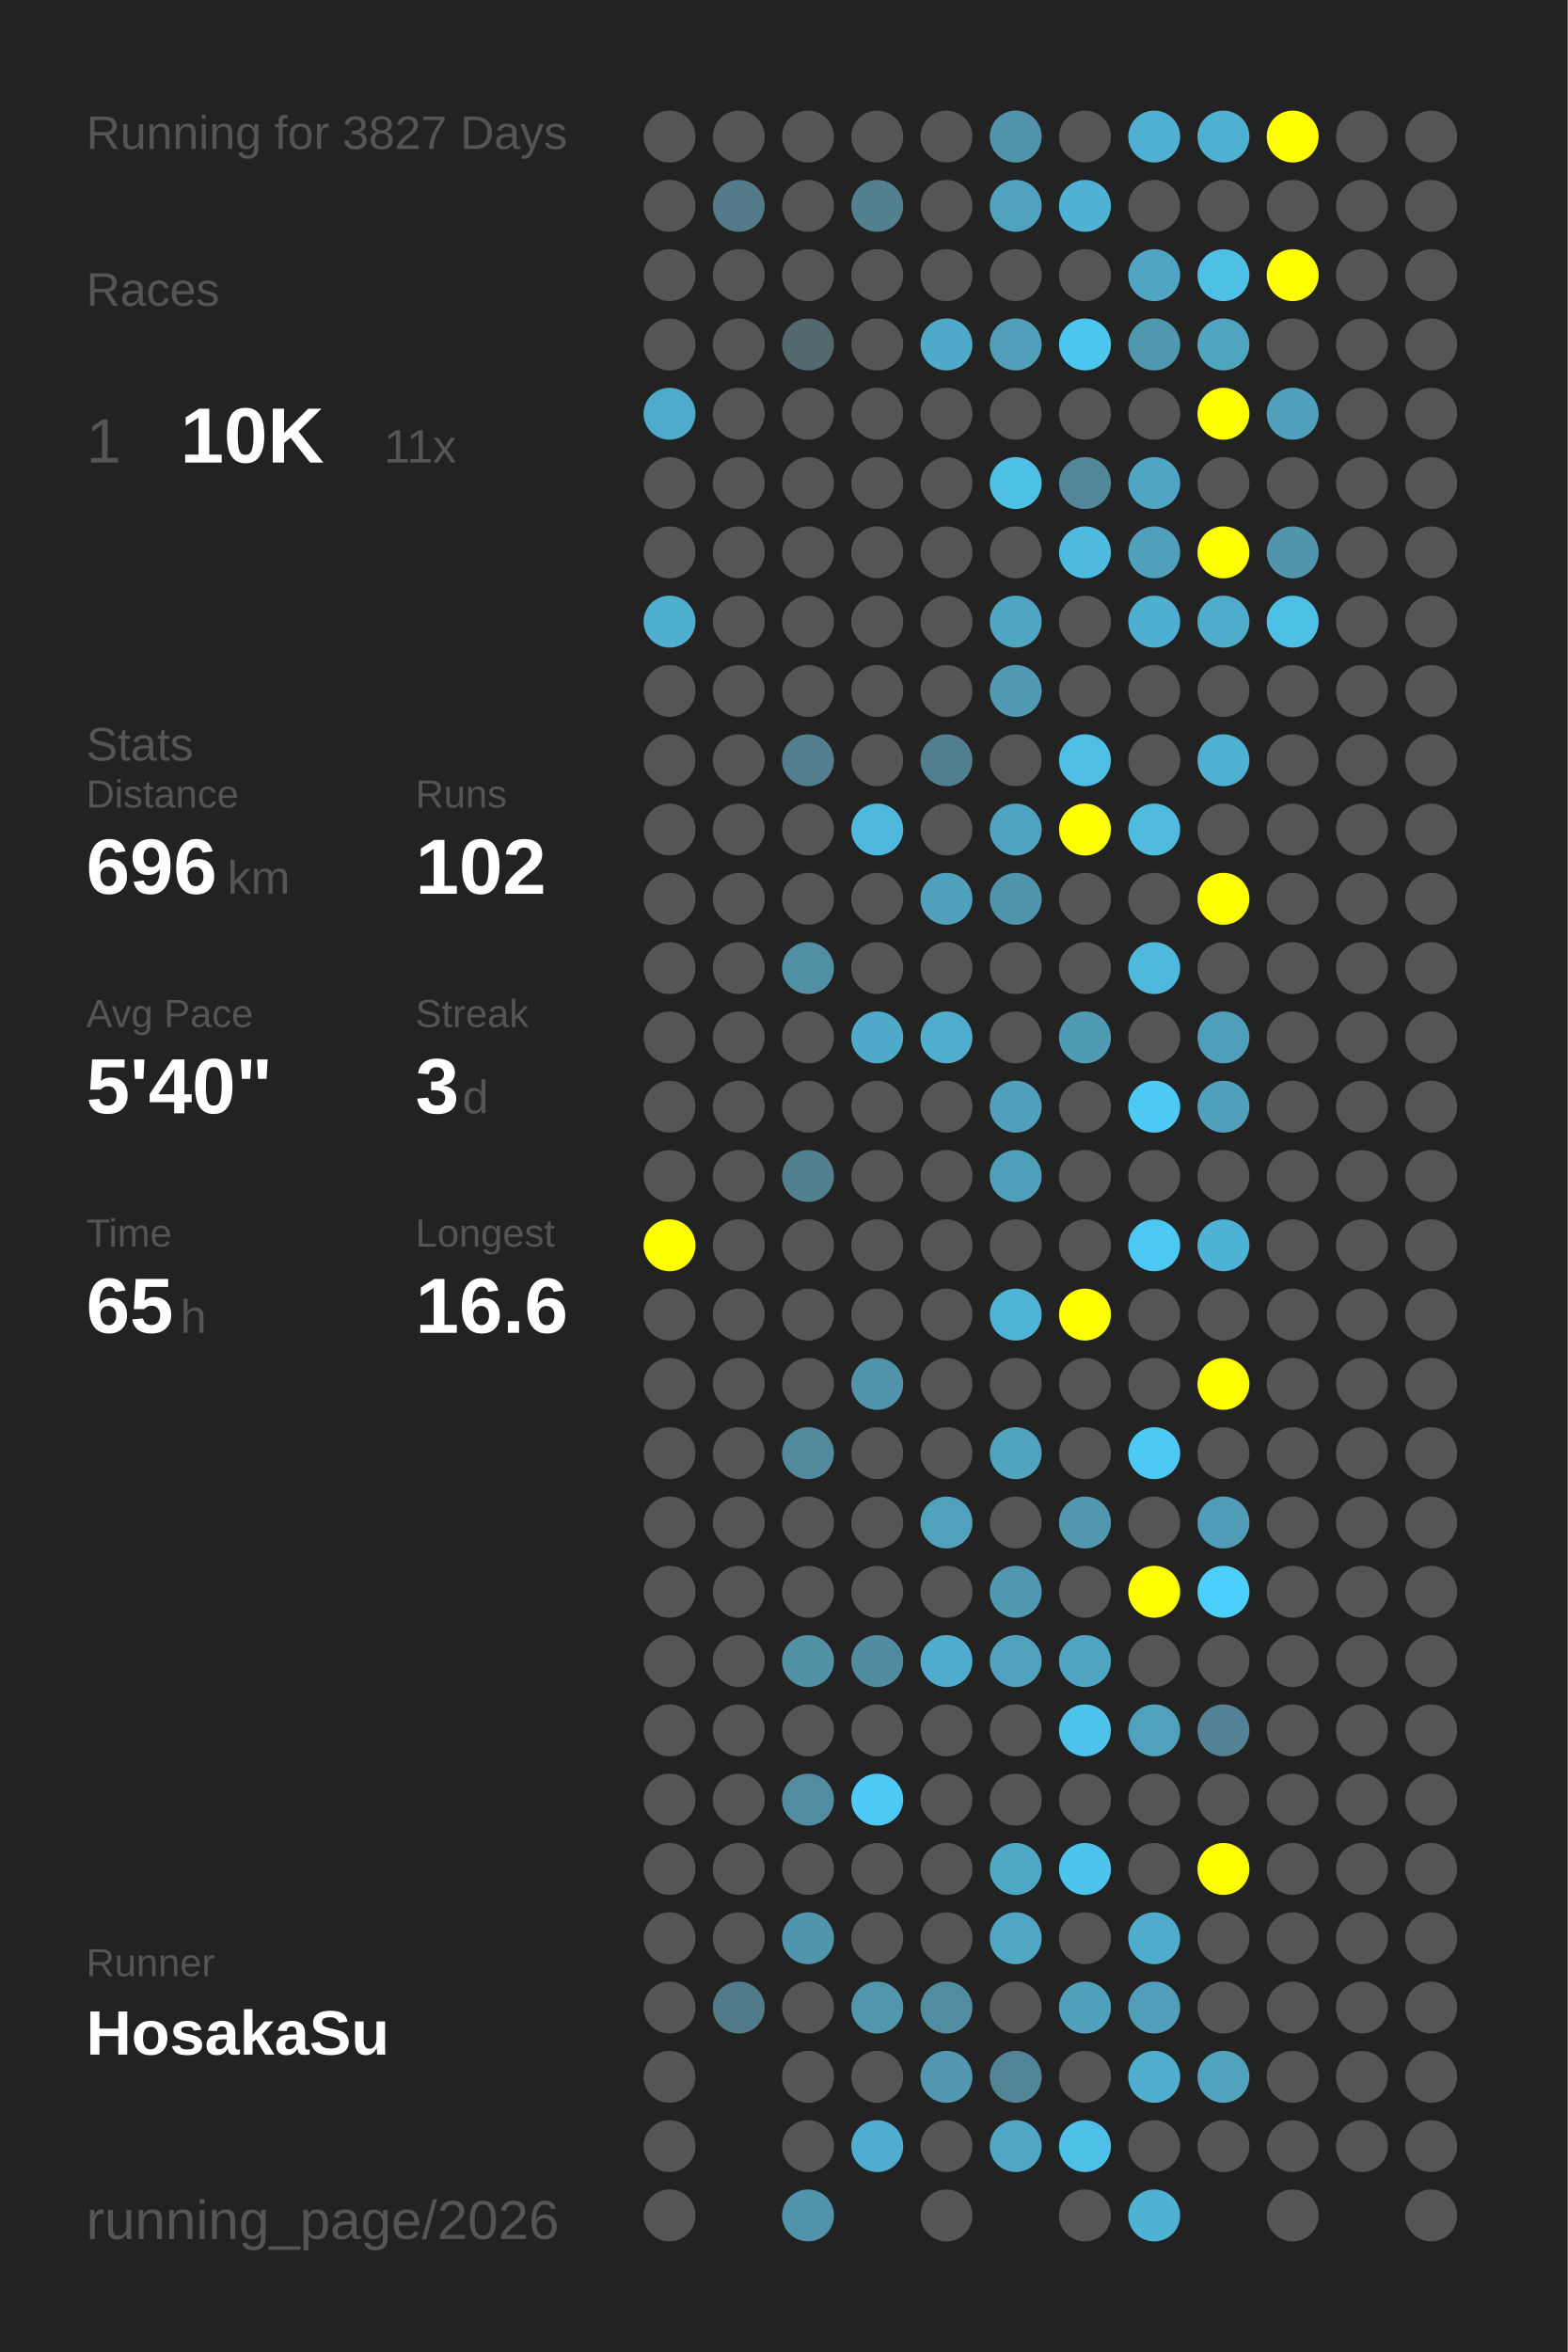
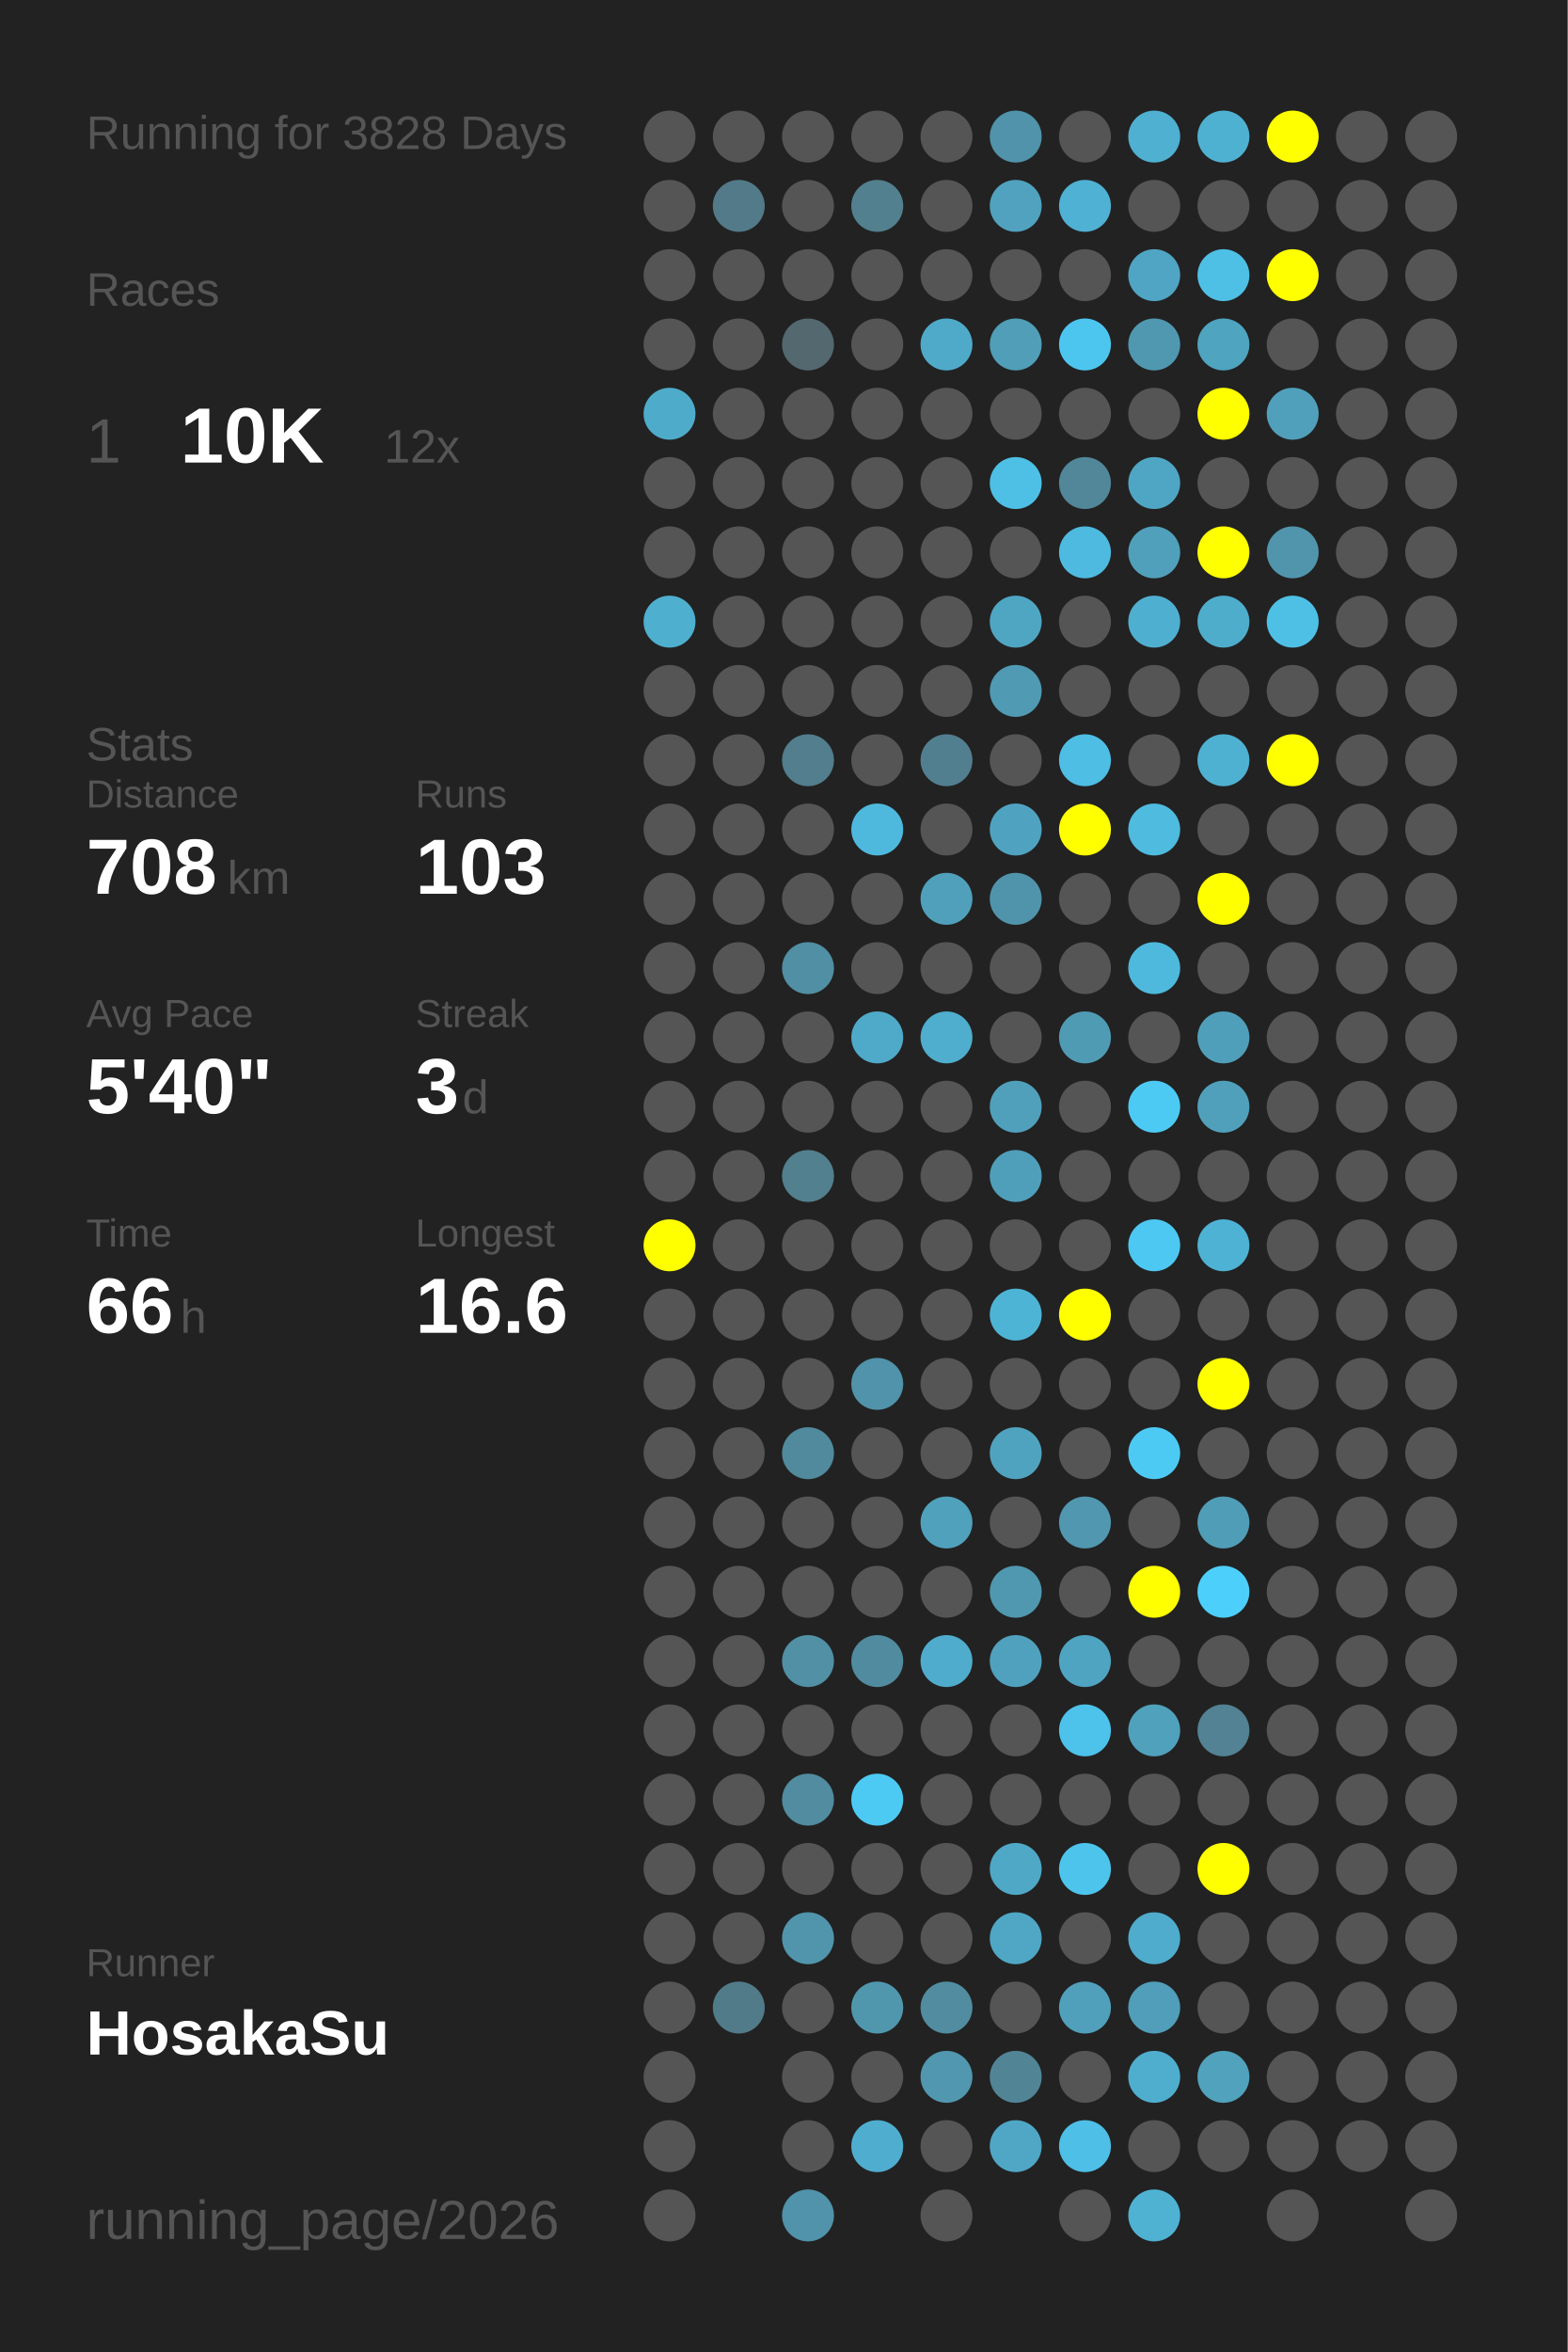
<svg xmlns="http://www.w3.org/2000/svg" baseProfile="full" height="300mm" version="1.1" viewBox="0,0,200,300" width="200mm">
  <defs />
  <rect fill="#222222" height="300" width="200" x="0" y="0" />
-   <text fill="#555555" style="font-size:6px; font-family:Arial;" x="11" y="19">Running for 3827 Days</text>
+   <text fill="#555555" style="font-size:6px; font-family:Arial;" x="11" y="19">Running for 3828 Days</text>
  <text fill="#555555" style="font-size:6px; font-family:Arial;" x="11" y="39">Races</text>
  <text fill="#555555" style="font-size:8px; font-family:Arial;" x="11" y="59">1</text>
  <text fill="#FFFFFF" style="font-size:10px; font-family:Arial; font-weight:bold;" x="23" y="59">10K</text>
-   <text fill="#555555" style="font-size:6px; font-family:Arial;" x="49" y="59">11x</text>
+   <text fill="#555555" style="font-size:6px; font-family:Arial;" x="49" y="59">12x</text>
  <text fill="#555555" style="font-size:6px; font-family:Arial;" x="11" y="97">Stats</text>
  <text fill="#555555" style="font-size:5px; font-family:Arial;" x="11" y="103">Distance</text>
-   <text fill="#FFFFFF" style="font-size:10px; font-family:Arial; font-weight:bold;" x="11" y="114">696</text>
+   <text fill="#FFFFFF" style="font-size:10px; font-family:Arial; font-weight:bold;" x="11" y="114">708</text>
  <text fill="#555555" style="font-size:6px; font-family:Arial;" x="29" y="114">km</text>
  <text fill="#555555" style="font-size:5px; font-family:Arial;" x="53" y="103">Runs</text>
-   <text fill="#FFFFFF" style="font-size:10px; font-family:Arial; font-weight:bold;" x="53" y="114">102</text>
+   <text fill="#FFFFFF" style="font-size:10px; font-family:Arial; font-weight:bold;" x="53" y="114">103</text>
  <text fill="#555555" style="font-size:5px; font-family:Arial;" x="11" y="131">Avg Pace</text>
  <text fill="#FFFFFF" style="font-size:10px; font-family:Arial; font-weight:bold;" x="11" y="142">5'40"</text>
  <text fill="#555555" style="font-size:5px; font-family:Arial;" x="53" y="131">Streak</text>
  <text fill="#FFFFFF" style="font-size:10px; font-family:Arial; font-weight:bold;" x="53" y="142">3</text>
  <text fill="#555555" style="font-size:6px; font-family:Arial;" x="59" y="142">d</text>
  <text fill="#555555" style="font-size:5px; font-family:Arial;" x="11" y="159">Time</text>
-   <text fill="#FFFFFF" style="font-size:10px; font-family:Arial; font-weight:bold;" x="11" y="170">65</text>
+   <text fill="#FFFFFF" style="font-size:10px; font-family:Arial; font-weight:bold;" x="11" y="170">66</text>
  <text fill="#555555" style="font-size:6px; font-family:Arial;" x="23" y="170">h</text>
  <text fill="#555555" style="font-size:5px; font-family:Arial;" x="53" y="159">Longest</text>
  <text fill="#FFFFFF" style="font-size:10px; font-family:Arial; font-weight:bold;" x="53" y="170">16.6</text>
  <text fill="#555555" style="font-size:5px; font-family:Arial;" x="11" y="252.065">Runner</text>
  <text fill="#FFFFFF" style="font-size:8px; font-family:Arial; font-weight:bold;" x="11" y="262.065">HosakaSu</text>
  <text fill="#555555" style="font-size:7px; font-family:Arial;" x="11" y="285.581">running_page/2026</text>
  <circle cx="85.417" cy="17.419" fill="#555555" r="3.312" />
  <circle cx="85.417" cy="26.258" fill="#555555" r="3.312" />
  <circle cx="85.417" cy="35.097" fill="#555555" r="3.312" />
  <circle cx="85.417" cy="43.935" fill="#555555" r="3.312" />
  <circle cx="85.417" cy="52.774" fill="#4fabca" r="3.312" />
  <circle cx="85.417" cy="61.613" fill="#555555" r="3.312" />
  <circle cx="85.417" cy="70.452" fill="#555555" r="3.312" />
  <circle cx="85.417" cy="79.29" fill="#4fafcf" r="3.312" />
  <circle cx="85.417" cy="88.129" fill="#555555" r="3.312" />
  <circle cx="85.417" cy="96.968" fill="#555555" r="3.312" />
  <circle cx="85.417" cy="105.806" fill="#555555" r="3.312" />
  <circle cx="85.417" cy="114.645" fill="#555555" r="3.312" />
  <circle cx="85.417" cy="123.484" fill="#555555" r="3.312" />
  <circle cx="85.417" cy="132.323" fill="#555555" r="3.312" />
  <circle cx="85.417" cy="141.161" fill="#555555" r="3.312" />
  <circle cx="85.417" cy="150" fill="#555555" r="3.312" />
  <circle cx="85.417" cy="158.839" fill="#FFFF00" r="3.312" />
  <circle cx="85.417" cy="167.677" fill="#555555" r="3.312" />
  <circle cx="85.417" cy="176.516" fill="#555555" r="3.312" />
  <circle cx="85.417" cy="185.355" fill="#555555" r="3.312" />
  <circle cx="85.417" cy="194.194" fill="#555555" r="3.312" />
  <circle cx="85.417" cy="203.032" fill="#555555" r="3.312" />
  <circle cx="85.417" cy="211.871" fill="#555555" r="3.312" />
  <circle cx="85.417" cy="220.71" fill="#555555" r="3.312" />
  <circle cx="85.417" cy="229.548" fill="#555555" r="3.312" />
  <circle cx="85.417" cy="238.387" fill="#555555" r="3.312" />
  <circle cx="85.417" cy="247.226" fill="#555555" r="3.312" />
  <circle cx="85.417" cy="256.065" fill="#555555" r="3.312" />
  <circle cx="85.417" cy="264.903" fill="#555555" r="3.312" />
  <circle cx="85.417" cy="273.742" fill="#555555" r="3.312" />
  <circle cx="85.417" cy="282.581" fill="#555555" r="3.312" />
  <circle cx="94.25" cy="17.419" fill="#555555" r="3.312" />
  <circle cx="94.25" cy="26.258" fill="#527a88" r="3.312" />
  <circle cx="94.25" cy="35.097" fill="#555555" r="3.312" />
  <circle cx="94.25" cy="43.935" fill="#555555" r="3.312" />
  <circle cx="94.25" cy="52.774" fill="#555555" r="3.312" />
  <circle cx="94.25" cy="61.613" fill="#555555" r="3.312" />
  <circle cx="94.25" cy="70.452" fill="#555555" r="3.312" />
  <circle cx="94.25" cy="79.29" fill="#555555" r="3.312" />
  <circle cx="94.25" cy="88.129" fill="#555555" r="3.312" />
  <circle cx="94.25" cy="96.968" fill="#555555" r="3.312" />
  <circle cx="94.25" cy="105.806" fill="#555555" r="3.312" />
  <circle cx="94.25" cy="114.645" fill="#555555" r="3.312" />
  <circle cx="94.25" cy="123.484" fill="#555555" r="3.312" />
  <circle cx="94.25" cy="132.323" fill="#555555" r="3.312" />
  <circle cx="94.25" cy="141.161" fill="#555555" r="3.312" />
  <circle cx="94.25" cy="150" fill="#555555" r="3.312" />
  <circle cx="94.25" cy="158.839" fill="#555555" r="3.312" />
  <circle cx="94.25" cy="167.677" fill="#555555" r="3.312" />
  <circle cx="94.25" cy="176.516" fill="#555555" r="3.312" />
  <circle cx="94.25" cy="185.355" fill="#555555" r="3.312" />
  <circle cx="94.25" cy="194.194" fill="#555555" r="3.312" />
  <circle cx="94.25" cy="203.032" fill="#555555" r="3.312" />
  <circle cx="94.25" cy="211.871" fill="#555555" r="3.312" />
  <circle cx="94.25" cy="220.71" fill="#555555" r="3.312" />
  <circle cx="94.25" cy="229.548" fill="#555555" r="3.312" />
  <circle cx="94.25" cy="238.387" fill="#555555" r="3.312" />
  <circle cx="94.25" cy="247.226" fill="#555555" r="3.312" />
  <circle cx="94.25" cy="256.065" fill="#527b89" r="3.312" />
  <circle cx="103.083" cy="17.419" fill="#555555" r="3.312" />
  <circle cx="103.083" cy="26.258" fill="#555555" r="3.312" />
  <circle cx="103.083" cy="35.097" fill="#555555" r="3.312" />
  <circle cx="103.083" cy="43.935" fill="#53686f" r="3.312" />
  <circle cx="103.083" cy="52.774" fill="#555555" r="3.312" />
  <circle cx="103.083" cy="61.613" fill="#555555" r="3.312" />
  <circle cx="103.083" cy="70.452" fill="#555555" r="3.312" />
  <circle cx="103.083" cy="79.29" fill="#555555" r="3.312" />
  <circle cx="103.083" cy="88.129" fill="#555555" r="3.312" />
  <circle cx="103.083" cy="96.968" fill="#527e8d" r="3.312" />
  <circle cx="103.083" cy="105.806" fill="#555555" r="3.312" />
  <circle cx="103.083" cy="114.645" fill="#555555" r="3.312" />
  <circle cx="103.083" cy="123.484" fill="#518fa4" r="3.312" />
  <circle cx="103.083" cy="132.323" fill="#555555" r="3.312" />
  <circle cx="103.083" cy="141.161" fill="#555555" r="3.312" />
  <circle cx="103.083" cy="150" fill="#52808f" r="3.312" />
  <circle cx="103.083" cy="158.839" fill="#555555" r="3.312" />
  <circle cx="103.083" cy="167.677" fill="#555555" r="3.312" />
  <circle cx="103.083" cy="176.516" fill="#555555" r="3.312" />
  <circle cx="103.083" cy="185.355" fill="#518a9d" r="3.312" />
  <circle cx="103.083" cy="194.194" fill="#555555" r="3.312" />
  <circle cx="103.083" cy="203.032" fill="#555555" r="3.312" />
  <circle cx="103.083" cy="211.871" fill="#5190a5" r="3.312" />
  <circle cx="103.083" cy="220.71" fill="#555555" r="3.312" />
  <circle cx="103.083" cy="229.548" fill="#518ca0" r="3.312" />
  <circle cx="103.083" cy="238.387" fill="#555555" r="3.312" />
  <circle cx="103.083" cy="247.226" fill="#5095ac" r="3.312" />
  <circle cx="103.083" cy="256.065" fill="#555555" r="3.312" />
  <circle cx="103.083" cy="264.903" fill="#555555" r="3.312" />
  <circle cx="103.083" cy="273.742" fill="#555555" r="3.312" />
  <circle cx="103.083" cy="282.581" fill="#5093aa" r="3.312" />
  <circle cx="111.917" cy="17.419" fill="#555555" r="3.312" />
  <circle cx="111.917" cy="26.258" fill="#52808f" r="3.312" />
  <circle cx="111.917" cy="35.097" fill="#555555" r="3.312" />
  <circle cx="111.917" cy="43.935" fill="#555555" r="3.312" />
  <circle cx="111.917" cy="52.774" fill="#555555" r="3.312" />
  <circle cx="111.917" cy="61.613" fill="#555555" r="3.312" />
  <circle cx="111.917" cy="70.452" fill="#555555" r="3.312" />
  <circle cx="111.917" cy="79.29" fill="#555555" r="3.312" />
  <circle cx="111.917" cy="88.129" fill="#555555" r="3.312" />
  <circle cx="111.917" cy="96.968" fill="#555555" r="3.312" />
  <circle cx="111.917" cy="105.806" fill="#4eb9dd" r="3.312" />
  <circle cx="111.917" cy="114.645" fill="#555555" r="3.312" />
  <circle cx="111.917" cy="123.484" fill="#555555" r="3.312" />
  <circle cx="111.917" cy="132.323" fill="#4faac9" r="3.312" />
  <circle cx="111.917" cy="141.161" fill="#555555" r="3.312" />
  <circle cx="111.917" cy="150" fill="#555555" r="3.312" />
  <circle cx="111.917" cy="158.839" fill="#555555" r="3.312" />
  <circle cx="111.917" cy="167.677" fill="#555555" r="3.312" />
  <circle cx="111.917" cy="176.516" fill="#5093aa" r="3.312" />
  <circle cx="111.917" cy="185.355" fill="#555555" r="3.312" />
  <circle cx="111.917" cy="194.194" fill="#555555" r="3.312" />
  <circle cx="111.917" cy="203.032" fill="#555555" r="3.312" />
  <circle cx="111.917" cy="211.871" fill="#518b9f" r="3.312" />
  <circle cx="111.917" cy="220.71" fill="#555555" r="3.312" />
  <circle cx="111.917" cy="229.548" fill="#4dcaf4" r="3.312" />
  <circle cx="111.917" cy="238.387" fill="#555555" r="3.312" />
  <circle cx="111.917" cy="247.226" fill="#555555" r="3.312" />
  <circle cx="111.917" cy="256.065" fill="#5097ae" r="3.312" />
  <circle cx="111.917" cy="264.903" fill="#555555" r="3.312" />
  <circle cx="111.917" cy="273.742" fill="#4faecf" r="3.312" />
  <circle cx="120.75" cy="17.419" fill="#555555" r="3.312" />
  <circle cx="120.75" cy="26.258" fill="#555555" r="3.312" />
  <circle cx="120.75" cy="35.097" fill="#555555" r="3.312" />
  <circle cx="120.75" cy="43.935" fill="#4faac9" r="3.312" />
  <circle cx="120.75" cy="52.774" fill="#555555" r="3.312" />
  <circle cx="120.75" cy="61.613" fill="#555555" r="3.312" />
  <circle cx="120.75" cy="70.452" fill="#555555" r="3.312" />
  <circle cx="120.75" cy="79.29" fill="#555555" r="3.312" />
  <circle cx="120.75" cy="88.129" fill="#555555" r="3.312" />
  <circle cx="120.75" cy="96.968" fill="#527f8f" r="3.312" />
  <circle cx="120.75" cy="105.806" fill="#555555" r="3.312" />
  <circle cx="120.75" cy="114.645" fill="#50a0bc" r="3.312" />
  <circle cx="120.75" cy="123.484" fill="#555555" r="3.312" />
  <circle cx="120.75" cy="132.323" fill="#4fadcd" r="3.312" />
  <circle cx="120.75" cy="141.161" fill="#555555" r="3.312" />
  <circle cx="120.75" cy="150" fill="#555555" r="3.312" />
  <circle cx="120.75" cy="158.839" fill="#555555" r="3.312" />
  <circle cx="120.75" cy="167.677" fill="#555555" r="3.312" />
  <circle cx="120.75" cy="176.516" fill="#555555" r="3.312" />
  <circle cx="120.75" cy="185.355" fill="#555555" r="3.312" />
  <circle cx="120.75" cy="194.194" fill="#50a1bc" r="3.312" />
  <circle cx="120.75" cy="203.032" fill="#555555" r="3.312" />
  <circle cx="120.75" cy="211.871" fill="#4faccc" r="3.312" />
  <circle cx="120.75" cy="220.71" fill="#555555" r="3.312" />
  <circle cx="120.75" cy="229.548" fill="#555555" r="3.312" />
  <circle cx="120.75" cy="238.387" fill="#555555" r="3.312" />
  <circle cx="120.75" cy="247.226" fill="#555555" r="3.312" />
  <circle cx="120.75" cy="256.065" fill="#518ca0" r="3.312" />
  <circle cx="120.75" cy="264.903" fill="#5097af" r="3.312" />
  <circle cx="120.75" cy="273.742" fill="#555555" r="3.312" />
  <circle cx="120.75" cy="282.581" fill="#555555" r="3.312" />
  <circle cx="129.583" cy="17.419" fill="#5093aa" r="3.312" />
  <circle cx="129.583" cy="26.258" fill="#50a2be" r="3.312" />
  <circle cx="129.583" cy="35.097" fill="#555555" r="3.312" />
  <circle cx="129.583" cy="43.935" fill="#509eb8" r="3.312" />
  <circle cx="129.583" cy="52.774" fill="#555555" r="3.312" />
  <circle cx="129.583" cy="61.613" fill="#4ec0e6" r="3.312" />
  <circle cx="129.583" cy="70.452" fill="#555555" r="3.312" />
  <circle cx="129.583" cy="79.29" fill="#4fa6c3" r="3.312" />
  <circle cx="129.583" cy="88.129" fill="#509ab3" r="3.312" />
  <circle cx="129.583" cy="96.968" fill="#555555" r="3.312" />
  <circle cx="129.583" cy="105.806" fill="#4fa3c0" r="3.312" />
  <circle cx="129.583" cy="114.645" fill="#5094ab" r="3.312" />
  <circle cx="129.583" cy="123.484" fill="#555555" r="3.312" />
  <circle cx="129.583" cy="132.323" fill="#555555" r="3.312" />
  <circle cx="129.583" cy="141.161" fill="#50a0bc" r="3.312" />
  <circle cx="129.583" cy="150" fill="#509fba" r="3.312" />
  <circle cx="129.583" cy="158.839" fill="#555555" r="3.312" />
  <circle cx="129.583" cy="167.677" fill="#4eb4d6" r="3.312" />
  <circle cx="129.583" cy="176.516" fill="#555555" r="3.312" />
  <circle cx="129.583" cy="185.355" fill="#50a3bf" r="3.312" />
  <circle cx="129.583" cy="194.194" fill="#555555" r="3.312" />
  <circle cx="129.583" cy="203.032" fill="#5098b0" r="3.312" />
  <circle cx="129.583" cy="211.871" fill="#50a1bd" r="3.312" />
  <circle cx="129.583" cy="220.71" fill="#555555" r="3.312" />
  <circle cx="129.583" cy="229.548" fill="#555555" r="3.312" />
  <circle cx="129.583" cy="238.387" fill="#4fa8c6" r="3.312" />
  <circle cx="129.583" cy="247.226" fill="#4fa7c5" r="3.312" />
  <circle cx="129.583" cy="256.065" fill="#555555" r="3.312" />
  <circle cx="129.583" cy="264.903" fill="#518596" r="3.312" />
  <circle cx="129.583" cy="273.742" fill="#4fa7c5" r="3.312" />
  <circle cx="138.417" cy="17.419" fill="#555555" r="3.312" />
  <circle cx="138.417" cy="26.258" fill="#4fb1d3" r="3.312" />
  <circle cx="138.417" cy="35.097" fill="#555555" r="3.312" />
  <circle cx="138.417" cy="43.935" fill="#4dc6ef" r="3.312" />
  <circle cx="138.417" cy="52.774" fill="#555555" r="3.312" />
  <circle cx="138.417" cy="61.613" fill="#518799" r="3.312" />
  <circle cx="138.417" cy="70.452" fill="#4ebadf" r="3.312" />
  <circle cx="138.417" cy="79.29" fill="#555555" r="3.312" />
  <circle cx="138.417" cy="88.129" fill="#555555" r="3.312" />
  <circle cx="138.417" cy="96.968" fill="#4ebee4" r="3.312" />
  <circle cx="138.417" cy="105.806" fill="#FFFF00" r="3.312" />
  <circle cx="138.417" cy="114.645" fill="#555555" r="3.312" />
  <circle cx="138.417" cy="123.484" fill="#555555" r="3.312" />
  <circle cx="138.417" cy="132.323" fill="#509bb4" r="3.312" />
  <circle cx="138.417" cy="141.161" fill="#555555" r="3.312" />
  <circle cx="138.417" cy="150" fill="#555555" r="3.312" />
  <circle cx="138.417" cy="158.839" fill="#555555" r="3.312" />
  <circle cx="138.417" cy="167.677" fill="#FFFF00" r="3.312" />
  <circle cx="138.417" cy="176.516" fill="#555555" r="3.312" />
  <circle cx="138.417" cy="185.355" fill="#555555" r="3.312" />
  <circle cx="138.417" cy="194.194" fill="#5097af" r="3.312" />
  <circle cx="138.417" cy="203.032" fill="#555555" r="3.312" />
  <circle cx="138.417" cy="211.871" fill="#4fa4c1" r="3.312" />
  <circle cx="138.417" cy="220.71" fill="#4dc2ea" r="3.312" />
  <circle cx="138.417" cy="229.548" fill="#555555" r="3.312" />
  <circle cx="138.417" cy="238.387" fill="#4dc4ec" r="3.312" />
  <circle cx="138.417" cy="247.226" fill="#555555" r="3.312" />
  <circle cx="138.417" cy="256.065" fill="#50a0bb" r="3.312" />
  <circle cx="138.417" cy="264.903" fill="#555555" r="3.312" />
  <circle cx="138.417" cy="273.742" fill="#4ebfe6" r="3.312" />
  <circle cx="138.417" cy="282.581" fill="#555555" r="3.312" />
  <circle cx="147.25" cy="17.419" fill="#4fb0d1" r="3.312" />
  <circle cx="147.25" cy="26.258" fill="#555555" r="3.312" />
  <circle cx="147.25" cy="35.097" fill="#4fa5c3" r="3.312" />
  <circle cx="147.25" cy="43.935" fill="#5098b0" r="3.312" />
  <circle cx="147.25" cy="52.774" fill="#555555" r="3.312" />
  <circle cx="147.25" cy="61.613" fill="#4fa6c4" r="3.312" />
  <circle cx="147.25" cy="70.452" fill="#50a0bb" r="3.312" />
  <circle cx="147.25" cy="79.29" fill="#4fafd0" r="3.312" />
  <circle cx="147.25" cy="88.129" fill="#555555" r="3.312" />
  <circle cx="147.25" cy="96.968" fill="#555555" r="3.312" />
  <circle cx="147.25" cy="105.806" fill="#4ebbdf" r="3.312" />
  <circle cx="147.25" cy="114.645" fill="#555555" r="3.312" />
  <circle cx="147.25" cy="123.484" fill="#4eb9dd" r="3.312" />
  <circle cx="147.25" cy="132.323" fill="#555555" r="3.312" />
  <circle cx="147.25" cy="141.161" fill="#4dcaf4" r="3.312" />
  <circle cx="147.25" cy="150" fill="#555555" r="3.312" />
  <circle cx="147.25" cy="158.839" fill="#4dc8f2" r="3.312" />
  <circle cx="147.25" cy="167.677" fill="#555555" r="3.312" />
  <circle cx="147.25" cy="176.516" fill="#555555" r="3.312" />
  <circle cx="147.25" cy="185.355" fill="#4dcaf4" r="3.312" />
  <circle cx="147.25" cy="194.194" fill="#555555" r="3.312" />
  <circle cx="147.25" cy="203.032" fill="#FFFF00" r="3.312" />
  <circle cx="147.25" cy="211.871" fill="#555555" r="3.312" />
  <circle cx="147.25" cy="220.71" fill="#50a1bc" r="3.312" />
  <circle cx="147.25" cy="229.548" fill="#555555" r="3.312" />
  <circle cx="147.25" cy="238.387" fill="#555555" r="3.312" />
  <circle cx="147.25" cy="247.226" fill="#4faccc" r="3.312" />
  <circle cx="147.25" cy="256.065" fill="#509eb9" r="3.312" />
  <circle cx="147.25" cy="264.903" fill="#4faece" r="3.312" />
  <circle cx="147.25" cy="273.742" fill="#555555" r="3.312" />
  <circle cx="147.25" cy="282.581" fill="#4fb2d3" r="3.312" />
  <circle cx="156.083" cy="17.419" fill="#4fb1d2" r="3.312" />
  <circle cx="156.083" cy="26.258" fill="#555555" r="3.312" />
  <circle cx="156.083" cy="35.097" fill="#4ebfe5" r="3.312" />
  <circle cx="156.083" cy="43.935" fill="#4fa4c0" r="3.312" />
  <circle cx="156.083" cy="52.774" fill="#FFFF00" r="3.312" />
  <circle cx="156.083" cy="61.613" fill="#555555" r="3.312" />
  <circle cx="156.083" cy="70.452" fill="#FFFF00" r="3.312" />
  <circle cx="156.083" cy="79.29" fill="#4fadcc" r="3.312" />
  <circle cx="156.083" cy="88.129" fill="#555555" r="3.312" />
  <circle cx="156.083" cy="96.968" fill="#4fb1d2" r="3.312" />
  <circle cx="156.083" cy="105.806" fill="#555555" r="3.312" />
  <circle cx="156.083" cy="114.645" fill="#FFFF00" r="3.312" />
  <circle cx="156.083" cy="123.484" fill="#555555" r="3.312" />
  <circle cx="156.083" cy="132.323" fill="#509fba" r="3.312" />
  <circle cx="156.083" cy="141.161" fill="#50a0bb" r="3.312" />
  <circle cx="156.083" cy="150" fill="#555555" r="3.312" />
  <circle cx="156.083" cy="158.839" fill="#4eb2d4" r="3.312" />
  <circle cx="156.083" cy="167.677" fill="#555555" r="3.312" />
  <circle cx="156.083" cy="176.516" fill="#FFFF00" r="3.312" />
  <circle cx="156.083" cy="185.355" fill="#555555" r="3.312" />
  <circle cx="156.083" cy="194.194" fill="#509db7" r="3.312" />
  <circle cx="156.083" cy="203.032" fill="#4dcffb" r="3.312" />
  <circle cx="156.083" cy="211.871" fill="#555555" r="3.312" />
  <circle cx="156.083" cy="220.71" fill="#528293" r="3.312" />
  <circle cx="156.083" cy="229.548" fill="#555555" r="3.312" />
  <circle cx="156.083" cy="238.387" fill="#FFFF00" r="3.312" />
  <circle cx="156.083" cy="247.226" fill="#555555" r="3.312" />
  <circle cx="156.083" cy="256.065" fill="#555555" r="3.312" />
  <circle cx="156.083" cy="264.903" fill="#50a2bd" r="3.312" />
  <circle cx="156.083" cy="273.742" fill="#555555" r="3.312" />
  <circle cx="164.917" cy="17.419" fill="#FFFF00" r="3.312" />
  <circle cx="164.917" cy="26.258" fill="#555555" r="3.312" />
  <circle cx="164.917" cy="35.097" fill="#FFFF00" r="3.312" />
  <circle cx="164.917" cy="43.935" fill="#555555" r="3.312" />
  <circle cx="164.917" cy="52.774" fill="#50a0bb" r="3.312" />
  <circle cx="164.917" cy="61.613" fill="#555555" r="3.312" />
  <circle cx="164.917" cy="70.452" fill="#5095ac" r="3.312" />
  <circle cx="164.917" cy="79.29" fill="#4ec0e6" r="3.312" />
  <circle cx="164.917" cy="88.129" fill="#555555" r="3.312" />
-   <circle cx="164.917" cy="96.968" fill="#555555" r="3.312" />
+   <circle cx="164.917" cy="96.968" fill="#FFFF00" r="3.312" />
  <circle cx="164.917" cy="105.806" fill="#555555" r="3.312" />
  <circle cx="164.917" cy="114.645" fill="#555555" r="3.312" />
  <circle cx="164.917" cy="123.484" fill="#555555" r="3.312" />
  <circle cx="164.917" cy="132.323" fill="#555555" r="3.312" />
  <circle cx="164.917" cy="141.161" fill="#555555" r="3.312" />
  <circle cx="164.917" cy="150" fill="#555555" r="3.312" />
  <circle cx="164.917" cy="158.839" fill="#555555" r="3.312" />
  <circle cx="164.917" cy="167.677" fill="#555555" r="3.312" />
  <circle cx="164.917" cy="176.516" fill="#555555" r="3.312" />
  <circle cx="164.917" cy="185.355" fill="#555555" r="3.312" />
  <circle cx="164.917" cy="194.194" fill="#555555" r="3.312" />
  <circle cx="164.917" cy="203.032" fill="#555555" r="3.312" />
  <circle cx="164.917" cy="211.871" fill="#555555" r="3.312" />
  <circle cx="164.917" cy="220.71" fill="#555555" r="3.312" />
  <circle cx="164.917" cy="229.548" fill="#555555" r="3.312" />
  <circle cx="164.917" cy="238.387" fill="#555555" r="3.312" />
  <circle cx="164.917" cy="247.226" fill="#555555" r="3.312" />
  <circle cx="164.917" cy="256.065" fill="#555555" r="3.312" />
  <circle cx="164.917" cy="264.903" fill="#555555" r="3.312" />
  <circle cx="164.917" cy="273.742" fill="#555555" r="3.312" />
  <circle cx="164.917" cy="282.581" fill="#555555" r="3.312" />
  <circle cx="173.75" cy="17.419" fill="#555555" r="3.312" />
  <circle cx="173.75" cy="26.258" fill="#555555" r="3.312" />
  <circle cx="173.75" cy="35.097" fill="#555555" r="3.312" />
  <circle cx="173.75" cy="43.935" fill="#555555" r="3.312" />
  <circle cx="173.75" cy="52.774" fill="#555555" r="3.312" />
  <circle cx="173.75" cy="61.613" fill="#555555" r="3.312" />
  <circle cx="173.75" cy="70.452" fill="#555555" r="3.312" />
  <circle cx="173.75" cy="79.29" fill="#555555" r="3.312" />
  <circle cx="173.75" cy="88.129" fill="#555555" r="3.312" />
  <circle cx="173.75" cy="96.968" fill="#555555" r="3.312" />
  <circle cx="173.75" cy="105.806" fill="#555555" r="3.312" />
  <circle cx="173.75" cy="114.645" fill="#555555" r="3.312" />
  <circle cx="173.75" cy="123.484" fill="#555555" r="3.312" />
  <circle cx="173.75" cy="132.323" fill="#555555" r="3.312" />
  <circle cx="173.75" cy="141.161" fill="#555555" r="3.312" />
  <circle cx="173.75" cy="150" fill="#555555" r="3.312" />
  <circle cx="173.75" cy="158.839" fill="#555555" r="3.312" />
  <circle cx="173.75" cy="167.677" fill="#555555" r="3.312" />
  <circle cx="173.75" cy="176.516" fill="#555555" r="3.312" />
  <circle cx="173.75" cy="185.355" fill="#555555" r="3.312" />
  <circle cx="173.75" cy="194.194" fill="#555555" r="3.312" />
  <circle cx="173.75" cy="203.032" fill="#555555" r="3.312" />
  <circle cx="173.75" cy="211.871" fill="#555555" r="3.312" />
  <circle cx="173.75" cy="220.71" fill="#555555" r="3.312" />
  <circle cx="173.75" cy="229.548" fill="#555555" r="3.312" />
  <circle cx="173.75" cy="238.387" fill="#555555" r="3.312" />
  <circle cx="173.75" cy="247.226" fill="#555555" r="3.312" />
  <circle cx="173.75" cy="256.065" fill="#555555" r="3.312" />
  <circle cx="173.75" cy="264.903" fill="#555555" r="3.312" />
  <circle cx="173.75" cy="273.742" fill="#555555" r="3.312" />
  <circle cx="182.583" cy="17.419" fill="#555555" r="3.312" />
  <circle cx="182.583" cy="26.258" fill="#555555" r="3.312" />
  <circle cx="182.583" cy="35.097" fill="#555555" r="3.312" />
  <circle cx="182.583" cy="43.935" fill="#555555" r="3.312" />
  <circle cx="182.583" cy="52.774" fill="#555555" r="3.312" />
  <circle cx="182.583" cy="61.613" fill="#555555" r="3.312" />
  <circle cx="182.583" cy="70.452" fill="#555555" r="3.312" />
  <circle cx="182.583" cy="79.29" fill="#555555" r="3.312" />
  <circle cx="182.583" cy="88.129" fill="#555555" r="3.312" />
  <circle cx="182.583" cy="96.968" fill="#555555" r="3.312" />
  <circle cx="182.583" cy="105.806" fill="#555555" r="3.312" />
  <circle cx="182.583" cy="114.645" fill="#555555" r="3.312" />
  <circle cx="182.583" cy="123.484" fill="#555555" r="3.312" />
  <circle cx="182.583" cy="132.323" fill="#555555" r="3.312" />
  <circle cx="182.583" cy="141.161" fill="#555555" r="3.312" />
  <circle cx="182.583" cy="150" fill="#555555" r="3.312" />
  <circle cx="182.583" cy="158.839" fill="#555555" r="3.312" />
  <circle cx="182.583" cy="167.677" fill="#555555" r="3.312" />
  <circle cx="182.583" cy="176.516" fill="#555555" r="3.312" />
  <circle cx="182.583" cy="185.355" fill="#555555" r="3.312" />
  <circle cx="182.583" cy="194.194" fill="#555555" r="3.312" />
  <circle cx="182.583" cy="203.032" fill="#555555" r="3.312" />
  <circle cx="182.583" cy="211.871" fill="#555555" r="3.312" />
  <circle cx="182.583" cy="220.71" fill="#555555" r="3.312" />
  <circle cx="182.583" cy="229.548" fill="#555555" r="3.312" />
  <circle cx="182.583" cy="238.387" fill="#555555" r="3.312" />
  <circle cx="182.583" cy="247.226" fill="#555555" r="3.312" />
  <circle cx="182.583" cy="256.065" fill="#555555" r="3.312" />
  <circle cx="182.583" cy="264.903" fill="#555555" r="3.312" />
  <circle cx="182.583" cy="273.742" fill="#555555" r="3.312" />
  <circle cx="182.583" cy="282.581" fill="#555555" r="3.312" />
</svg>
